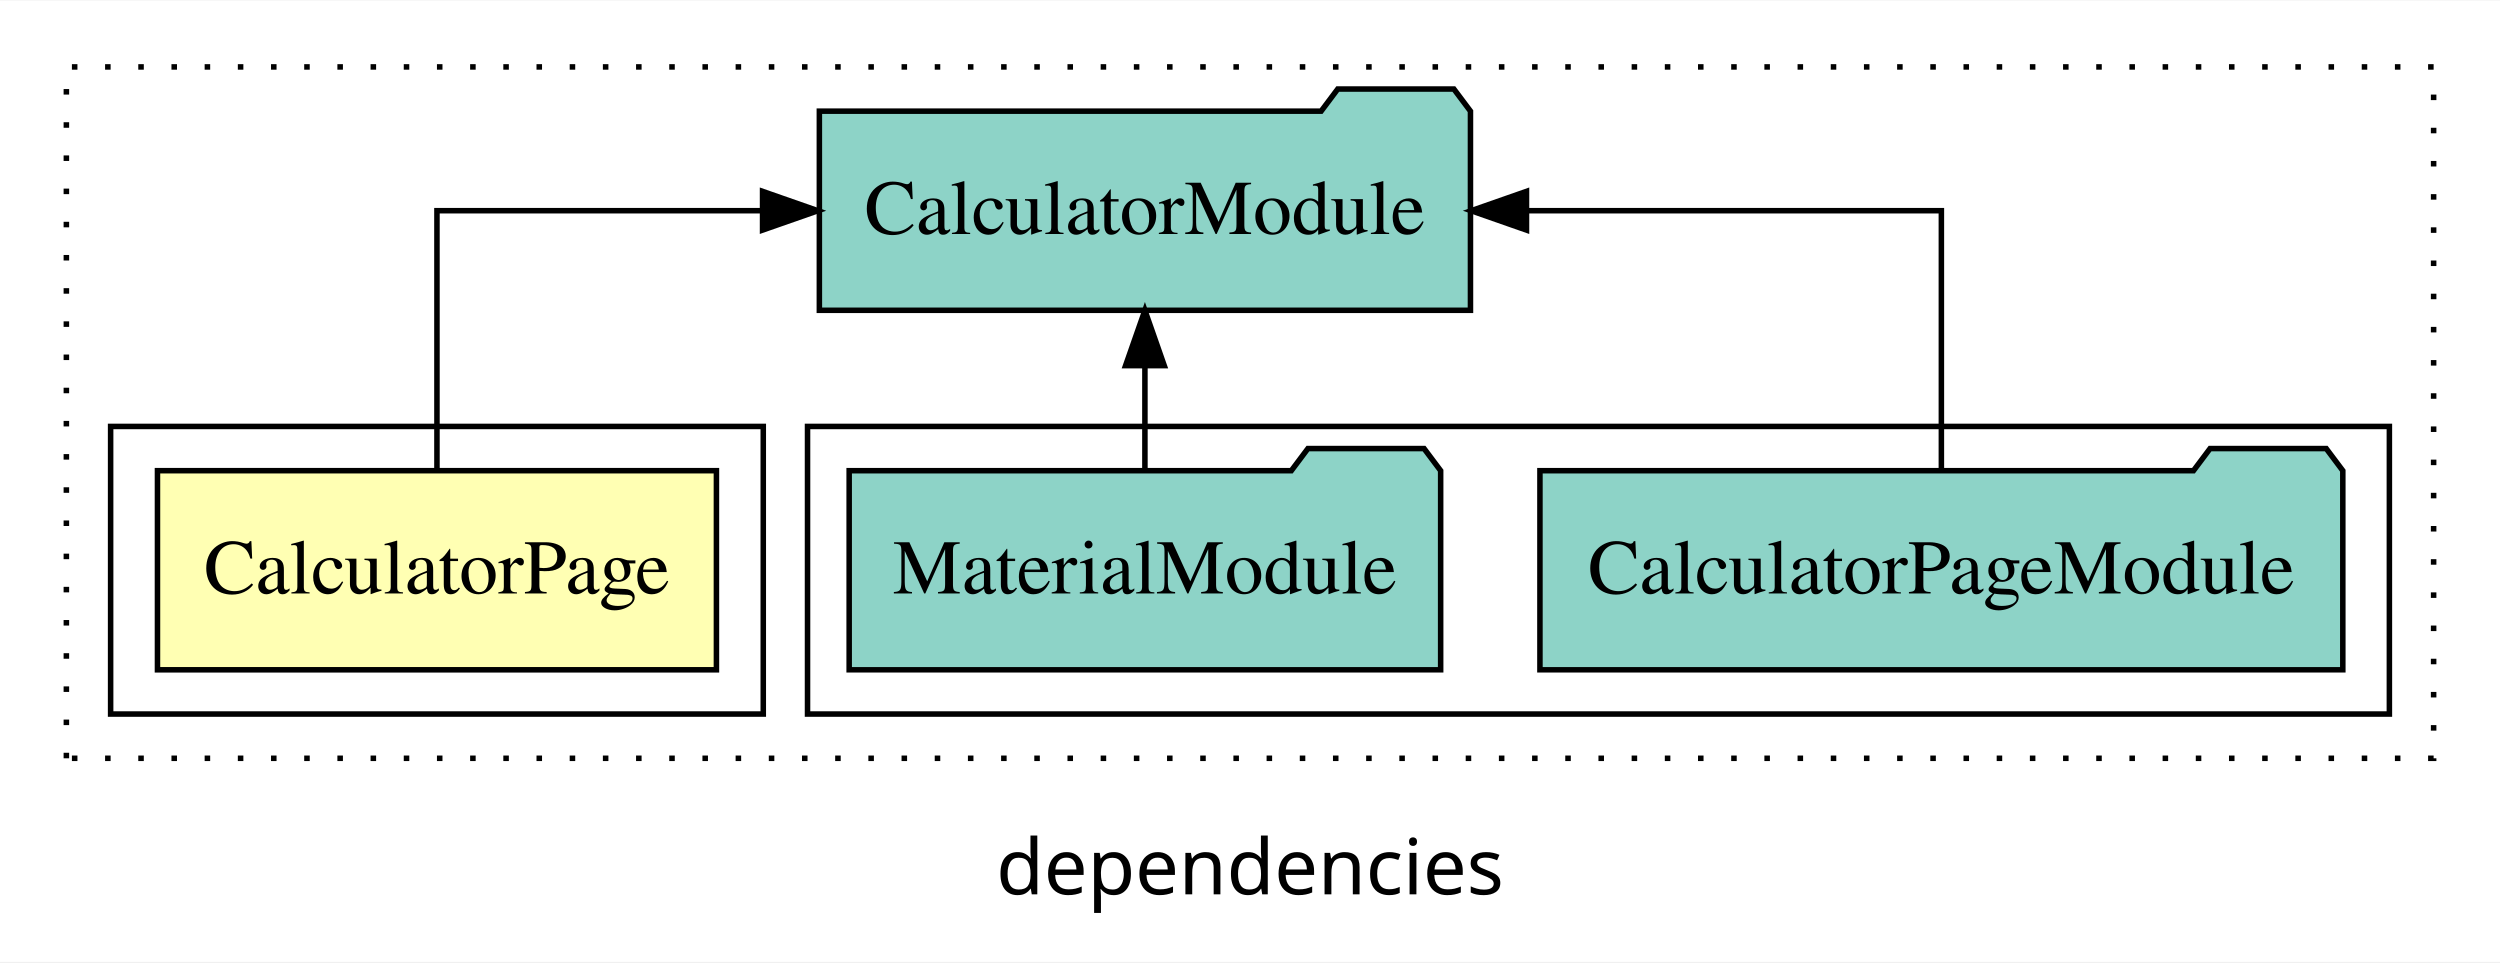
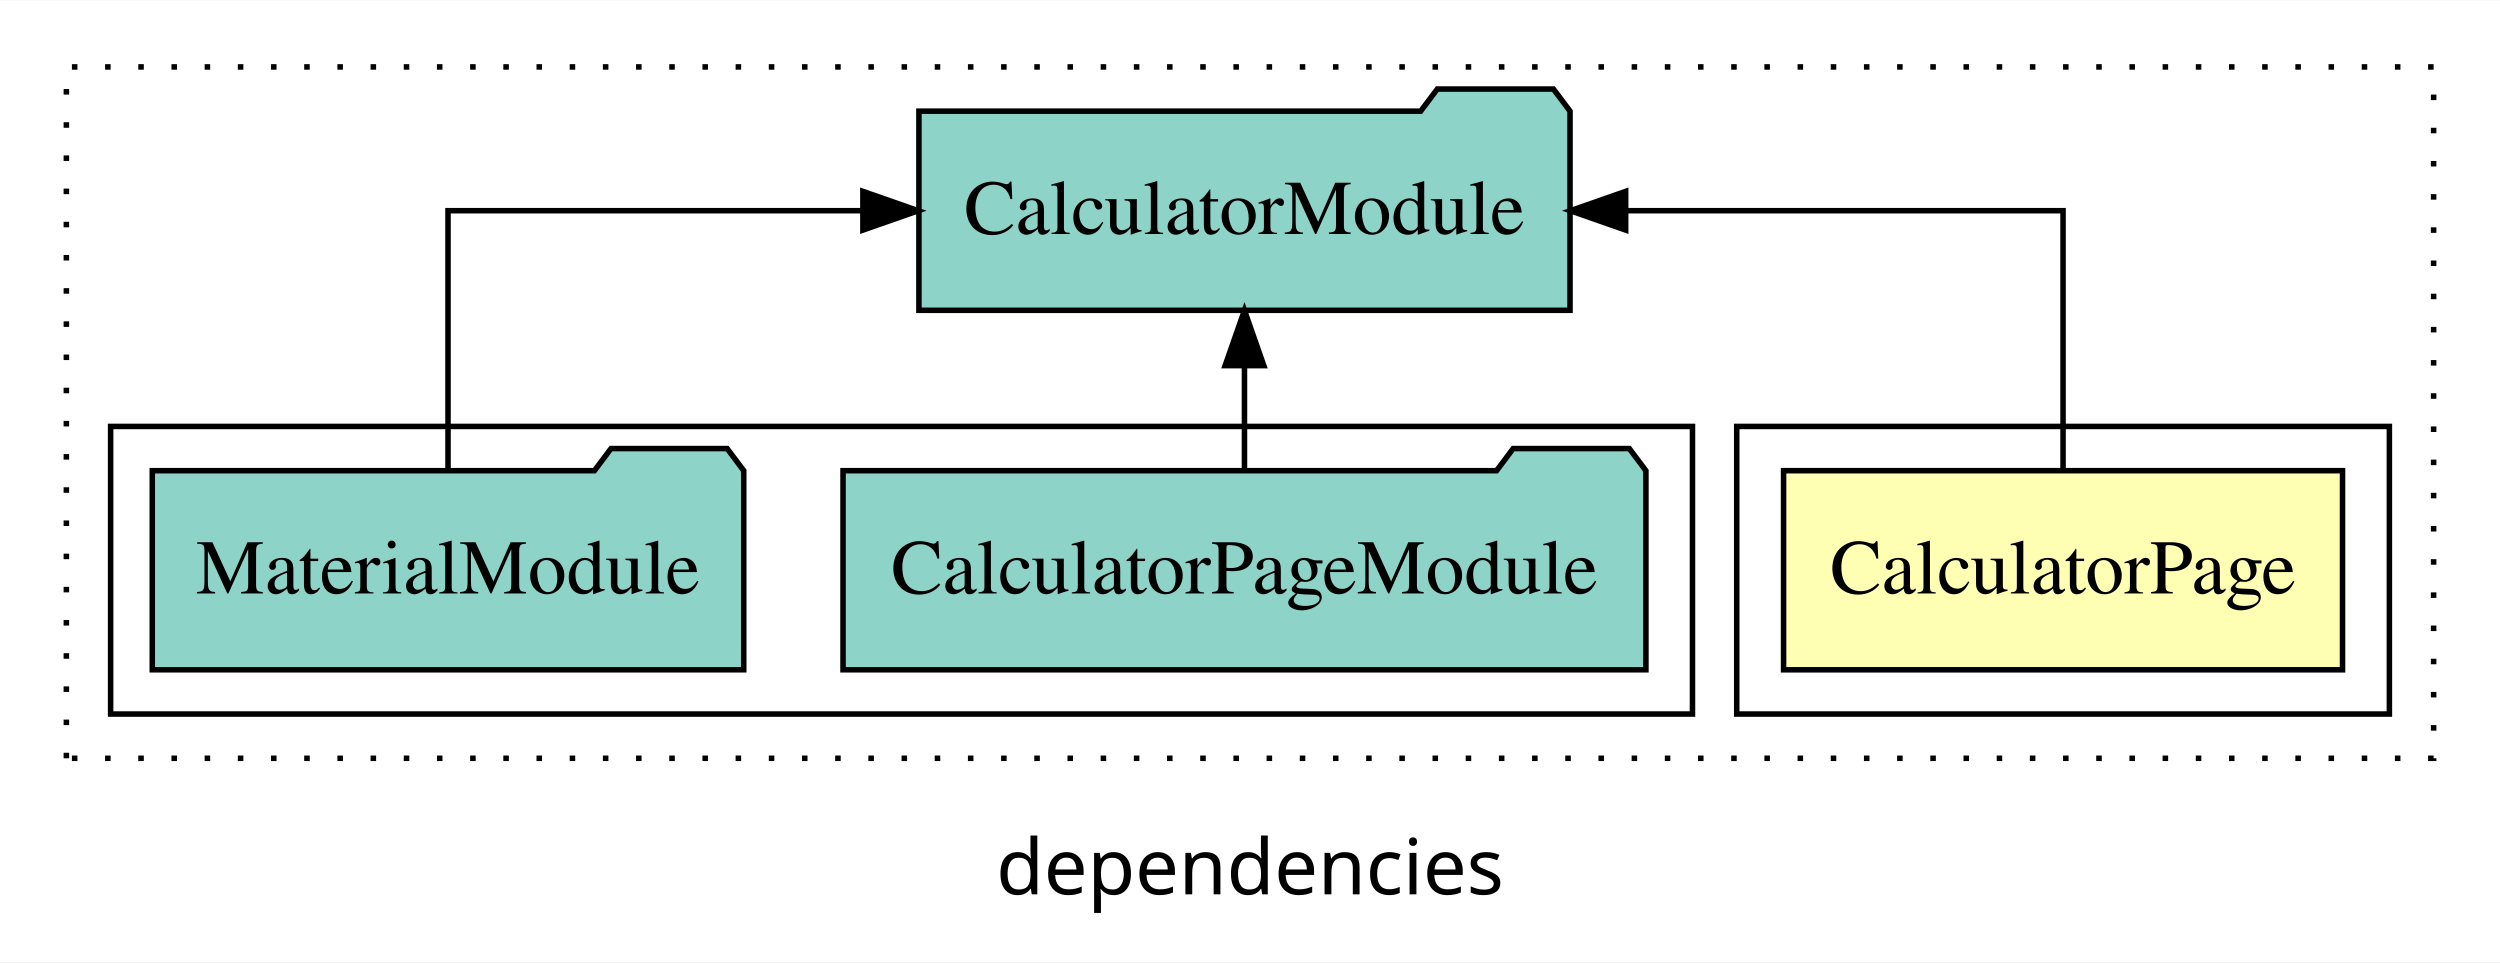
<svg xmlns="http://www.w3.org/2000/svg" width="452pt" height="174pt" viewBox="0.00 0.00 452.00 173.80">
  <g id="graph0" class="graph" transform="scale(1 1) rotate(0) translate(4 169.8)">
    <polygon fill="white" stroke="transparent" points="-4,4 -4,-169.8 448,-169.8 448,4 -4,4" />
    <text text-anchor="middle" x="222" y="-8.2" font-family="sans-serif" font-size="14.00">dependencies</text>
    <g id="clust1" class="cluster">
      <polygon fill="none" stroke="black" stroke-dasharray="1,5" points="8,-32.8 8,-157.8 436,-157.8 436,-32.8 8,-32.8" />
    </g>
+     <g id="clust2" class="cluster">
+       <polygon fill="none" stroke="black" points="310,-40.8 310,-92.8 428,-92.8 428,-40.8 310,-40.8" />
+     </g>
    <g id="clust4" class="cluster">
-       <polygon fill="none" stroke="black" points="142,-40.8 142,-92.8 428,-92.8 428,-40.8 142,-40.8" />
-     </g>
-     <g id="clust2" class="cluster">
-       <polygon fill="none" stroke="black" points="16,-40.8 16,-92.8 134,-92.8 134,-40.8 16,-40.8" />
+       <polygon fill="none" stroke="black" points="16,-40.8 16,-92.8 302,-92.8 302,-40.8 16,-40.8" />
    </g>
    <g id="node1" class="node">
-       <polygon fill="#ffffb3" stroke="black" points="125.53,-84.8 24.47,-84.8 24.47,-48.8 125.53,-48.8 125.53,-84.8" />
-       <text text-anchor="middle" x="75" y="-62.6" font-family="Times,serif" font-size="14.00">CalculatorPage</text>
+       <polygon fill="#ffffb3" stroke="black" points="419.53,-84.8 318.47,-84.8 318.47,-48.8 419.53,-48.8 419.53,-84.8" />
+       <text text-anchor="middle" x="369" y="-62.6" font-family="Times,serif" font-size="14.00">CalculatorPage</text>
    </g>
    <g id="node2" class="node">
-       <polygon fill="#8dd3c7" stroke="black" points="261.86,-149.8 258.86,-153.8 237.86,-153.8 234.86,-149.8 144.14,-149.8 144.14,-113.8 261.86,-113.8 261.86,-149.8" />
-       <text text-anchor="middle" x="203" y="-127.6" font-family="Times,serif" font-size="14.00">CalculatorModule</text>
+       <polygon fill="#8dd3c7" stroke="black" points="279.86,-149.8 276.86,-153.8 255.86,-153.8 252.86,-149.8 162.14,-149.8 162.14,-113.8 279.86,-113.8 279.86,-149.8" />
+       <text text-anchor="middle" x="221" y="-127.6" font-family="Times,serif" font-size="14.00">CalculatorModule</text>
    </g>
    <g id="edge1" class="edge">
-       <path fill="none" stroke="black" d="M75,-84.91C75,-104.14 75,-131.8 75,-131.8 75,-131.8 133.87,-131.8 133.87,-131.8" />
-       <polygon fill="black" stroke="black" points="133.87,-135.3 143.87,-131.8 133.87,-128.3 133.87,-135.3" />
+       <path fill="none" stroke="black" d="M369,-84.91C369,-104.14 369,-131.8 369,-131.8 369,-131.8 289.92,-131.8 289.92,-131.8" />
+       <polygon fill="black" stroke="black" points="289.92,-128.3 279.92,-131.8 289.92,-135.3 289.92,-128.3" />
    </g>
    <g id="node3" class="node">
-       <polygon fill="#8dd3c7" stroke="black" points="419.58,-84.8 416.58,-88.8 395.58,-88.8 392.58,-84.8 274.42,-84.8 274.42,-48.8 419.58,-48.8 419.58,-84.8" />
-       <text text-anchor="middle" x="347" y="-62.6" font-family="Times,serif" font-size="14.00">CalculatorPageModule</text>
+       <polygon fill="#8dd3c7" stroke="black" points="293.58,-84.8 290.58,-88.8 269.58,-88.8 266.58,-84.8 148.42,-84.8 148.42,-48.8 293.58,-48.8 293.58,-84.8" />
+       <text text-anchor="middle" x="221" y="-62.6" font-family="Times,serif" font-size="14.00">CalculatorPageModule</text>
    </g>
    <g id="edge2" class="edge">
-       <path fill="none" stroke="black" d="M347,-84.91C347,-104.14 347,-131.8 347,-131.8 347,-131.8 271.99,-131.8 271.99,-131.8" />
-       <polygon fill="black" stroke="black" points="271.99,-128.3 261.99,-131.8 271.99,-135.3 271.99,-128.3" />
+       <path fill="none" stroke="black" d="M221,-84.91C221,-84.91 221,-103.79 221,-103.79" />
+       <polygon fill="black" stroke="black" points="217.5,-103.79 221,-113.79 224.5,-103.79 217.5,-103.79" />
    </g>
    <g id="node4" class="node">
-       <polygon fill="#8dd3c7" stroke="black" points="256.47,-84.8 253.47,-88.8 232.47,-88.8 229.47,-84.8 149.53,-84.8 149.53,-48.8 256.47,-48.8 256.47,-84.8" />
-       <text text-anchor="middle" x="203" y="-62.6" font-family="Times,serif" font-size="14.00">MaterialModule</text>
+       <polygon fill="#8dd3c7" stroke="black" points="130.47,-84.8 127.47,-88.8 106.47,-88.8 103.47,-84.8 23.53,-84.8 23.53,-48.8 130.47,-48.8 130.47,-84.8" />
+       <text text-anchor="middle" x="77" y="-62.6" font-family="Times,serif" font-size="14.00">MaterialModule</text>
    </g>
    <g id="edge3" class="edge">
-       <path fill="none" stroke="black" d="M203,-84.91C203,-84.91 203,-103.79 203,-103.79" />
-       <polygon fill="black" stroke="black" points="199.5,-103.79 203,-113.79 206.5,-103.79 199.5,-103.79" />
+       <path fill="none" stroke="black" d="M77,-84.91C77,-104.14 77,-131.8 77,-131.8 77,-131.8 152.01,-131.8 152.01,-131.8" />
+       <polygon fill="black" stroke="black" points="152.01,-135.3 162.01,-131.8 152.01,-128.3 152.01,-135.3" />
    </g>
  </g>
</svg>
